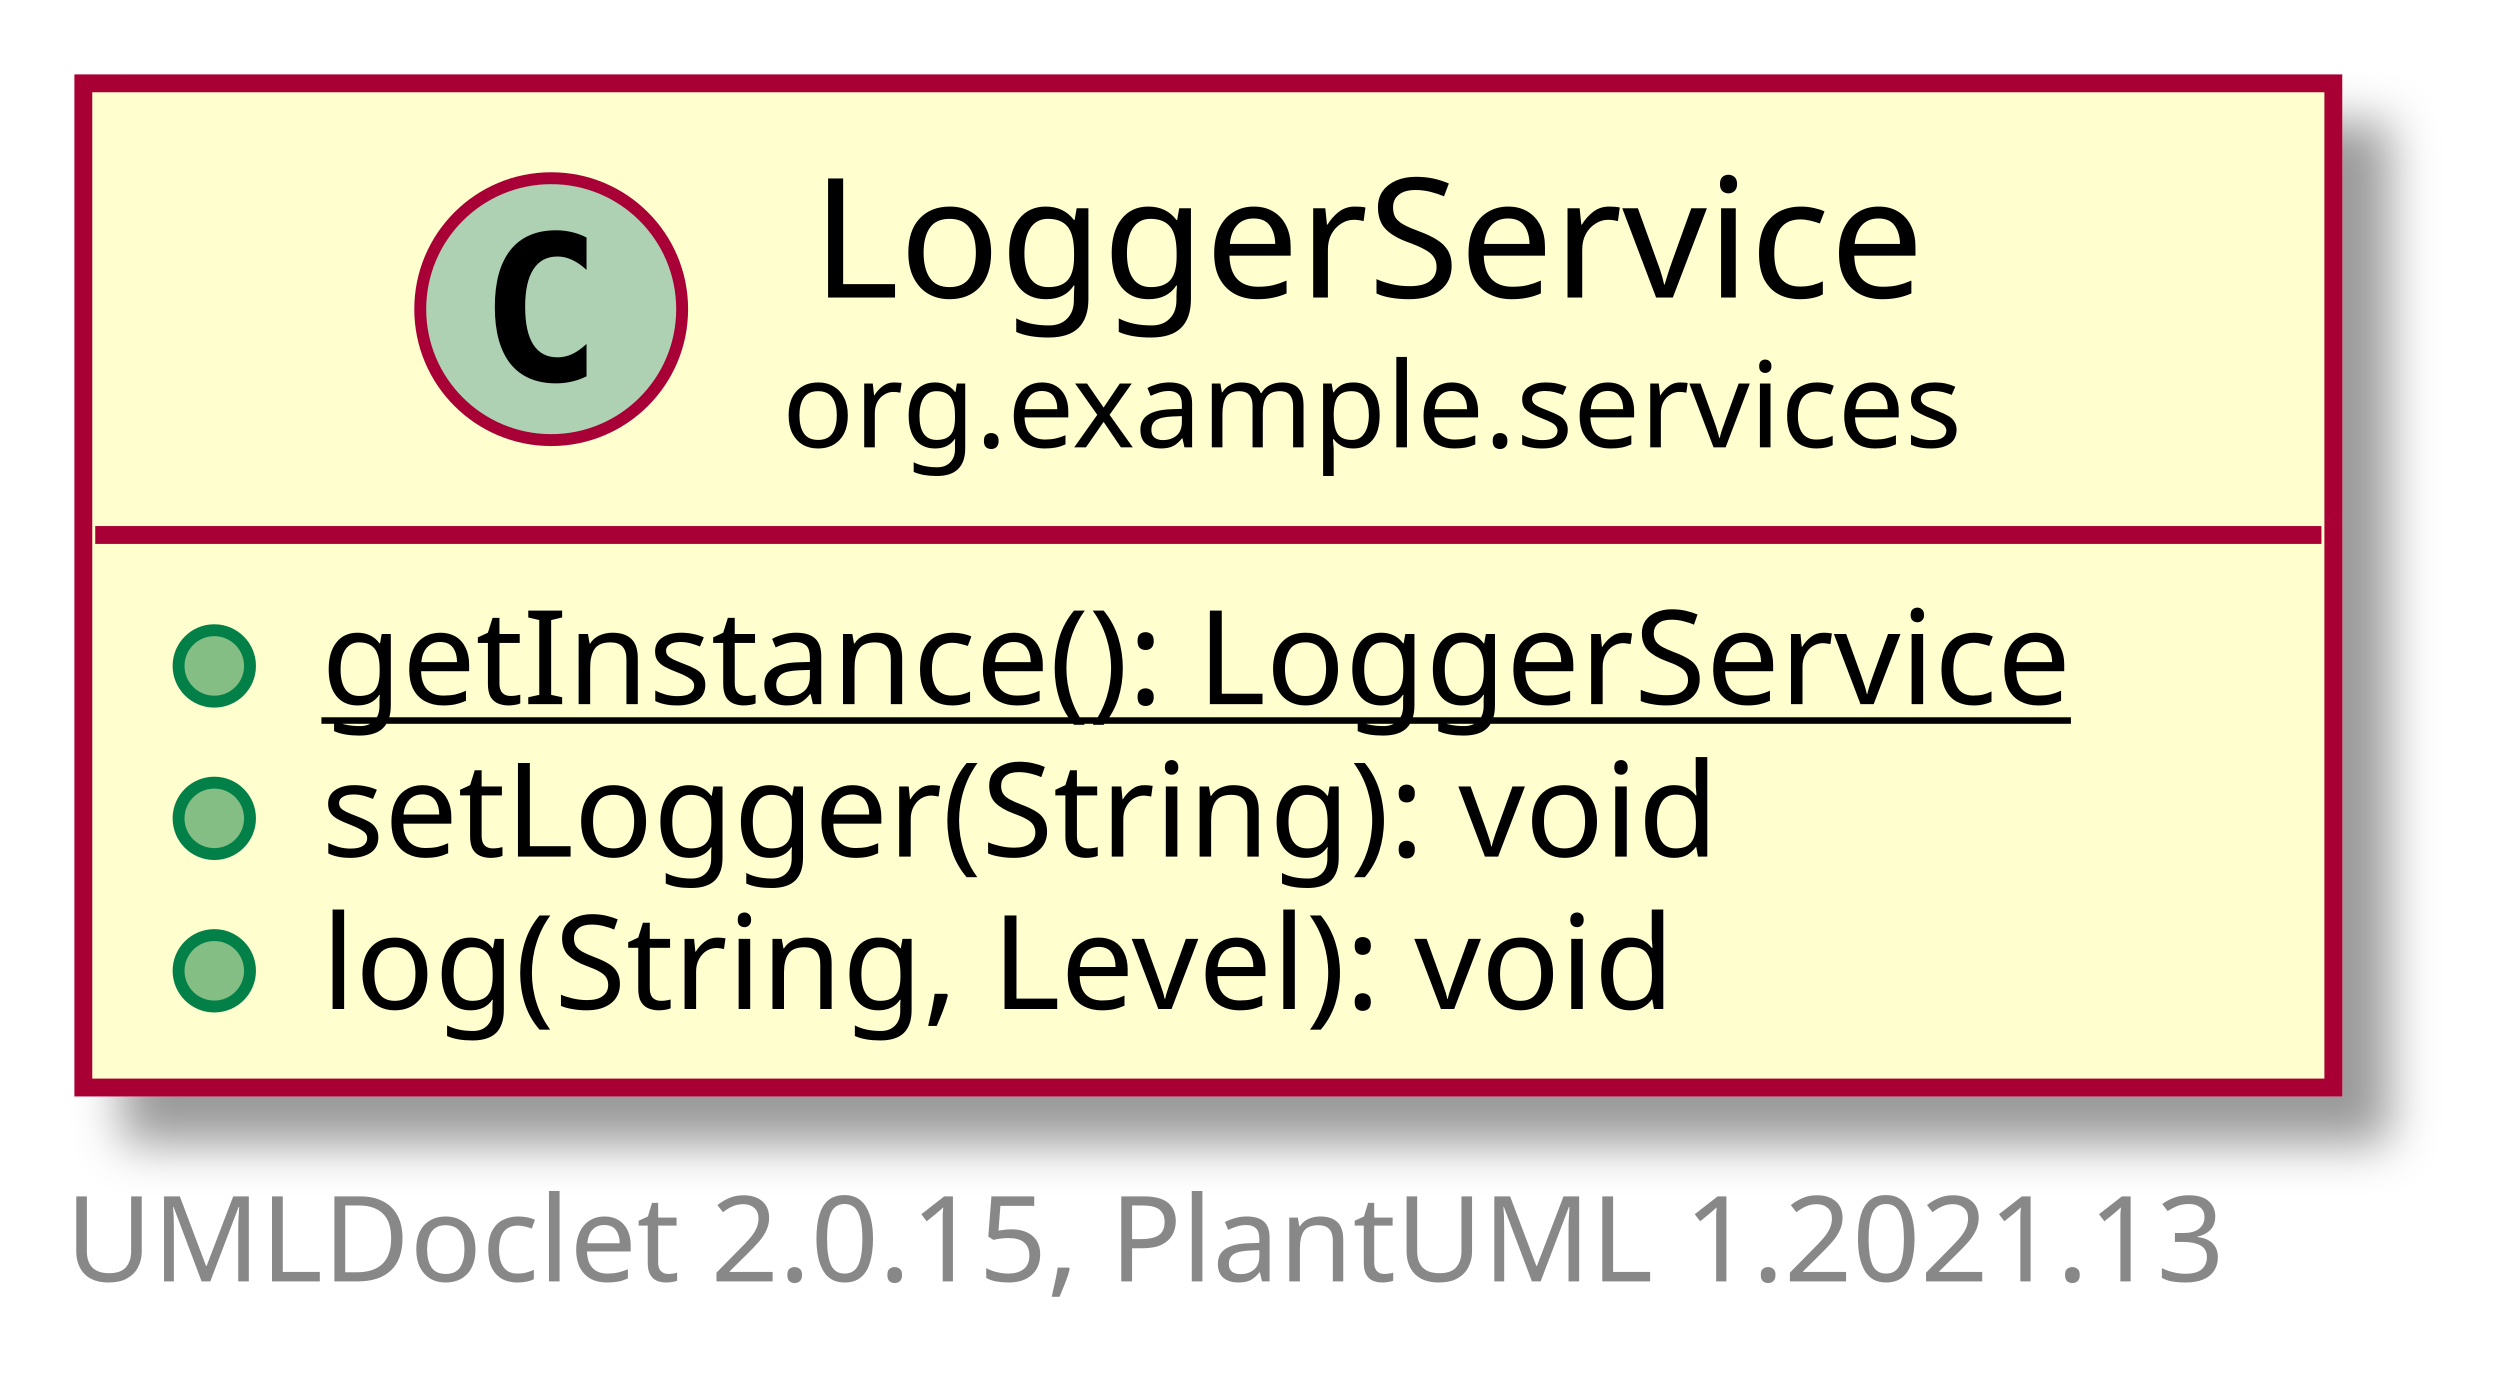
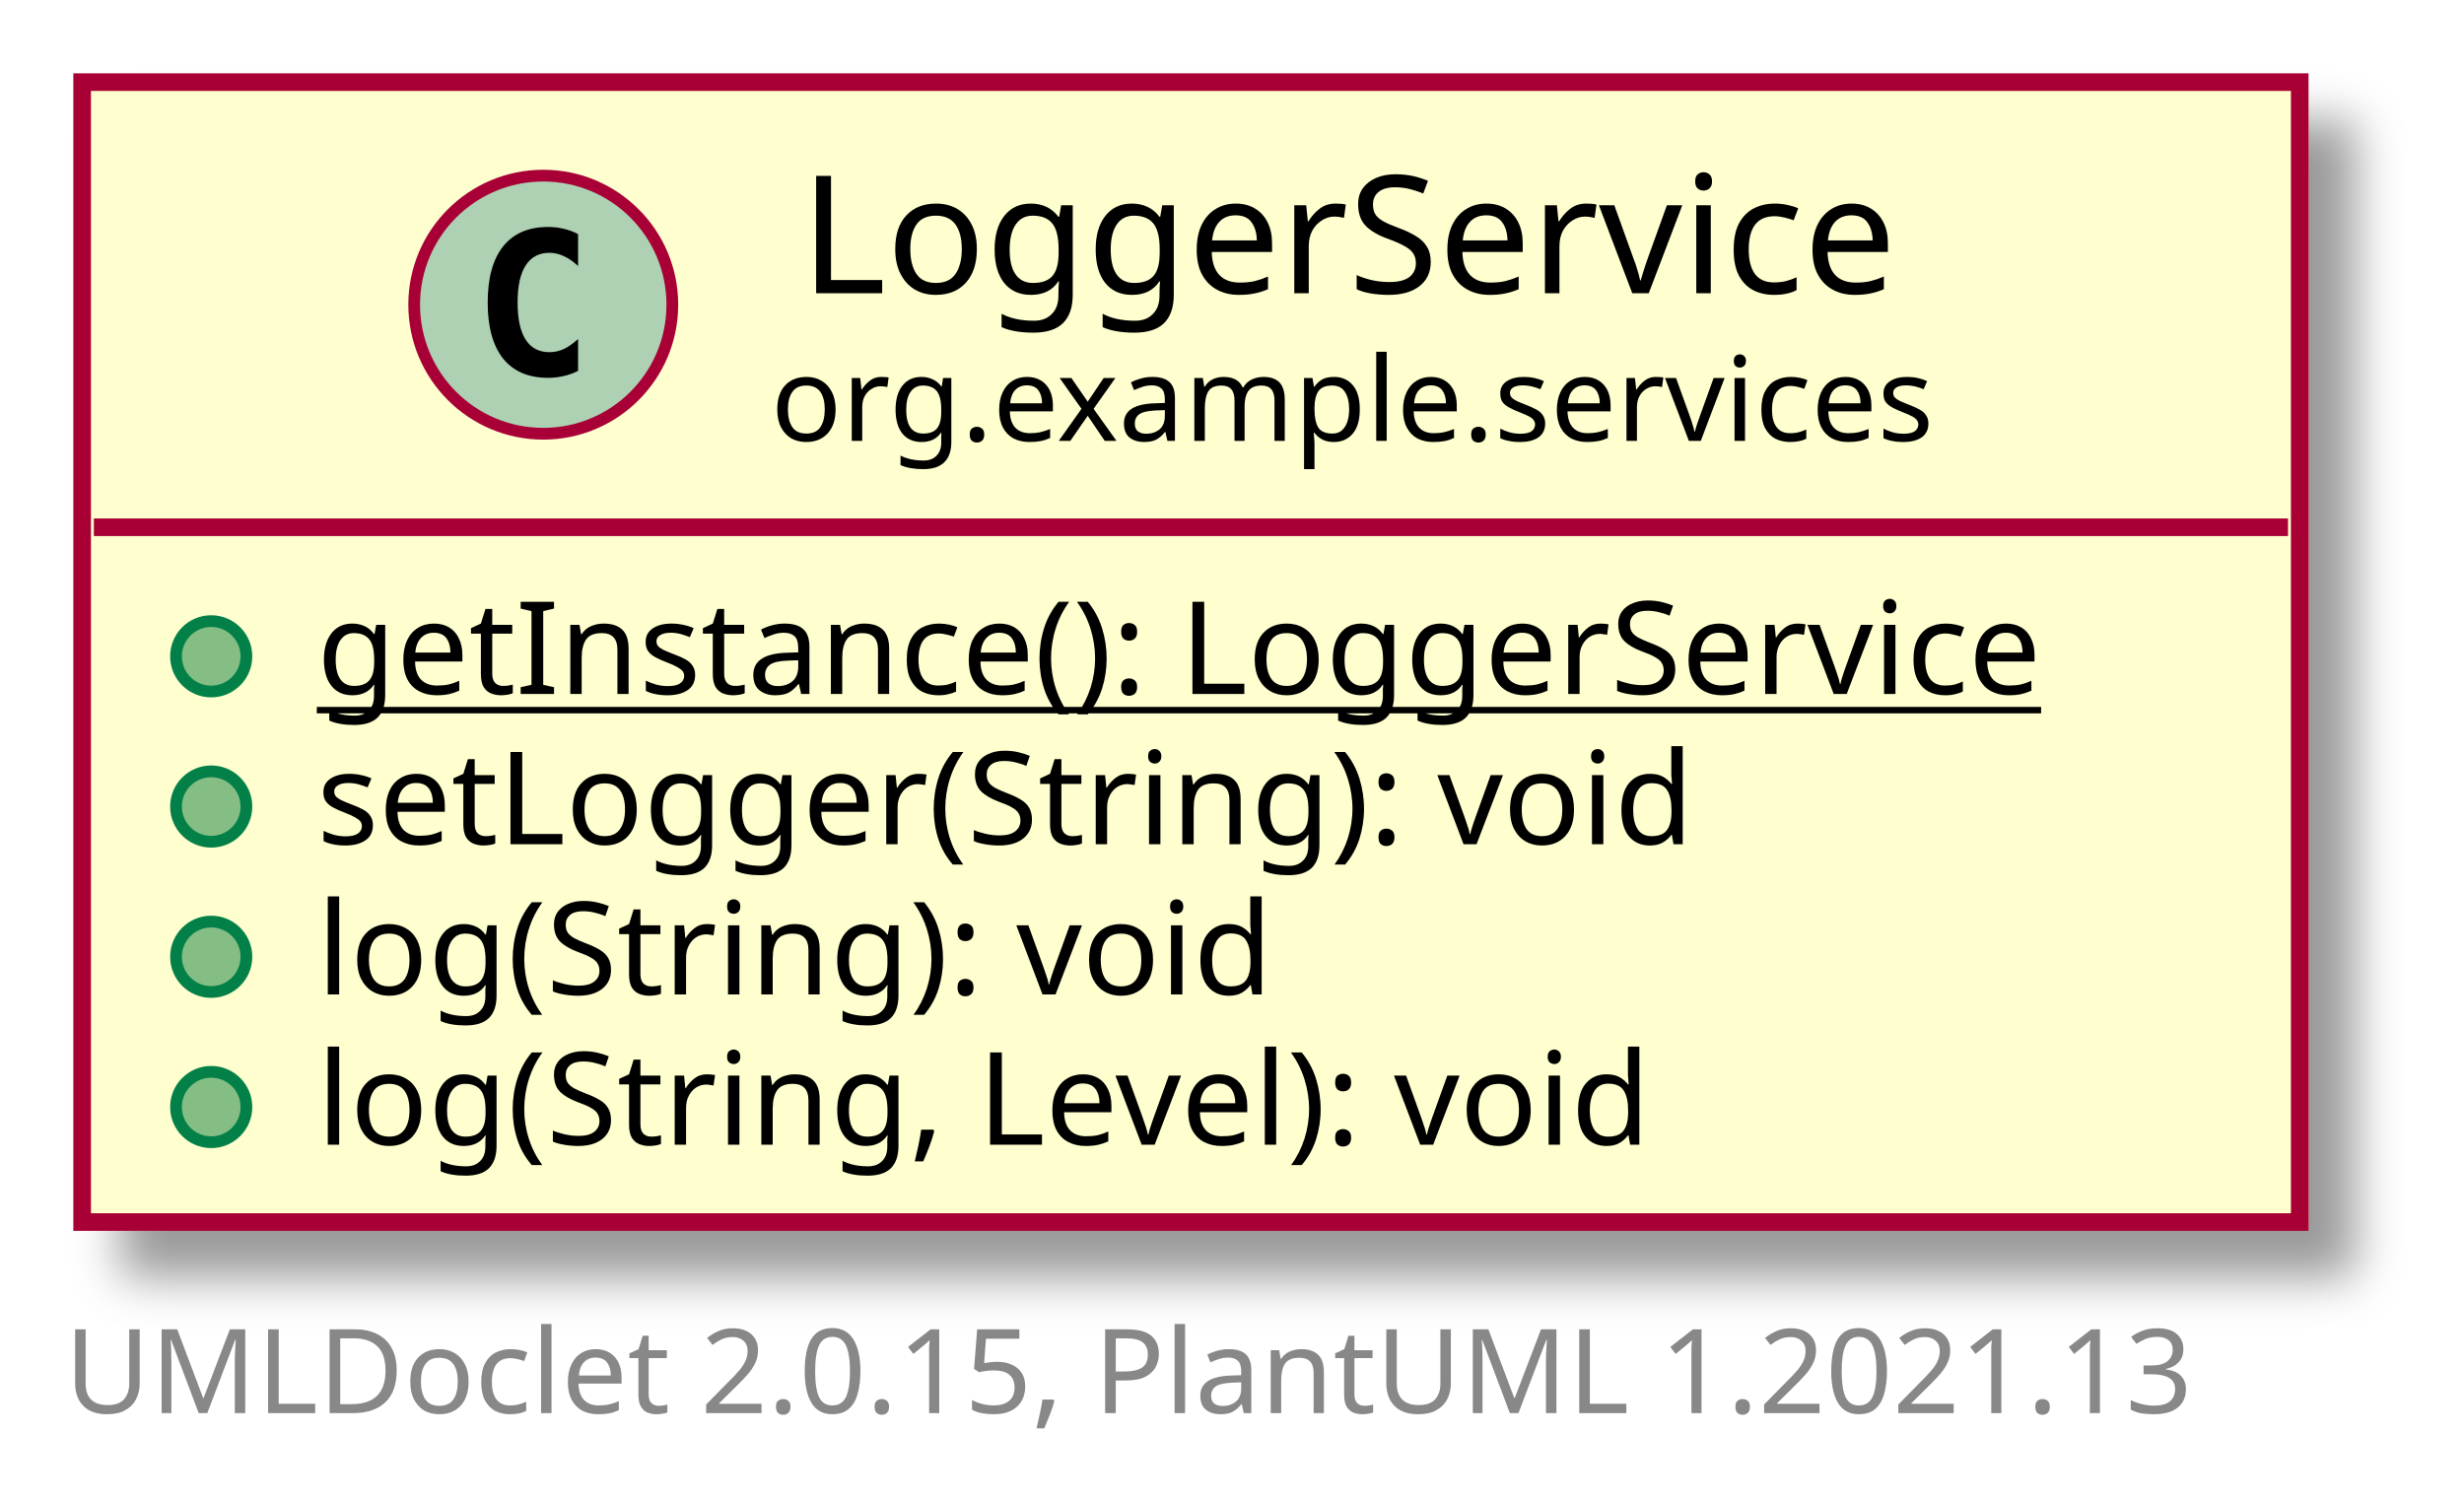
- <svg xmlns="http://www.w3.org/2000/svg" xmlns:xlink="http://www.w3.org/1999/xlink" contentScriptType="application/ecmascript" contentStyleType="text/css" height="116px" preserveAspectRatio="none" style="width:210px;height:116px;background:#FFFFFF;" version="1.1" viewBox="0 0 210 116" width="210px" zoomAndPan="magnify">
+ <svg xmlns="http://www.w3.org/2000/svg" xmlns:xlink="http://www.w3.org/1999/xlink" contentScriptType="application/ecmascript" contentStyleType="text/css" height="128px" preserveAspectRatio="none" style="width:210px;height:128px;background:#FFFFFF;" version="1.1" viewBox="0 0 210 128" width="210px" zoomAndPan="magnify">
  <defs>
-     <filter height="300%" id="f18ub3kuwofnri" width="300%" x="-1" y="-1">
+     <filter height="300%" id="fz45xn6kerv8y" width="300%" x="-1" y="-1">
      <feGaussianBlur result="blurOut" stdDeviation="2.0" />
      <feColorMatrix in="blurOut" result="blurOut2" type="matrix" values="0 0 0 0 0 0 0 0 0 0 0 0 0 0 0 0 0 0 .4 0" />
      <feOffset dx="4.0" dy="4.0" in="blurOut2" result="blurOut3" />
      <feBlend in="SourceGraphic" in2="blurOut3" mode="normal" />
    </filter>
  </defs>
  <g>
    <a href="LoggerService.html" target="_top" title="LoggerService.html" xlink:actuate="onRequest" xlink:href="LoggerService.html" xlink:show="new" xlink:title="LoggerService.html" xlink:type="simple">
-       <rect codeLine="5" fill="#FEFECE" filter="url(#f18ub3kuwofnri)" height="84.352" id="org.example.services.LoggerService" style="stroke:#A80036;stroke-width:1.5;" width="189" x="7" y="7" />
+       <rect codeLine="5" fill="#FEFECE" filter="url(#fz45xn6kerv8y)" height="97.156" id="org.example.services.LoggerService" style="stroke:#A80036;stroke-width:1.5;" width="189" x="7" y="7" />
      <ellipse cx="46.3" cy="25.969" fill="#ADD1B2" rx="11" ry="11" style="stroke:#A80036;stroke-width:1.0;" />
      <path d="M49.269,31.609 Q48.691,31.906 48.05,32.047 Q47.409,32.203 46.706,32.203 Q44.206,32.203 42.878,30.562 Q41.566,28.906 41.566,25.781 Q41.566,22.656 42.878,21 Q44.206,19.344 46.706,19.344 Q47.409,19.344 48.05,19.5 Q48.706,19.656 49.269,19.953 L49.269,22.672 Q48.644,22.094 48.05,21.828 Q47.456,21.547 46.831,21.547 Q45.487,21.547 44.8,22.625 Q44.112,23.688 44.112,25.781 Q44.112,27.875 44.8,28.953 Q45.487,30.016 46.831,30.016 Q47.456,30.016 48.05,29.75 Q48.644,29.469 49.269,28.891 L49.269,31.609 Z " fill="#000000" />
      <text fill="#000000" font-family="sans-serif" font-size="14" lengthAdjust="spacing" textLength="98" x="68.2" y="24.995">LoggerService</text>
      <text fill="#000000" font-family="sans-serif" font-size="10" lengthAdjust="spacing" textLength="103" x="65.7" y="37.579">org.example.services</text>
      <line style="stroke:#A80036;stroke-width:1.5;" x1="8" x2="195" y1="44.938" y2="44.938" />
      <ellipse cx="18" cy="55.938" fill="#84BE84" rx="3" ry="3" style="stroke:#038048;stroke-width:1.0;" />
      <text fill="#000000" font-family="sans-serif" font-size="11" lengthAdjust="spacing" text-decoration="underline" textLength="163" x="27" y="59.148">getInstance(): LoggerService</text>
      <ellipse cx="18" cy="68.742" fill="#84BE84" rx="3" ry="3" style="stroke:#038048;stroke-width:1.0;" />
      <text fill="#000000" font-family="sans-serif" font-size="11" lengthAdjust="spacing" textLength="130" x="27" y="71.953">setLogger(String): void</text>
      <ellipse cx="18" cy="81.547" fill="#84BE84" rx="3" ry="3" style="stroke:#038048;stroke-width:1.0;" />
-       <text fill="#000000" font-family="sans-serif" font-size="11" lengthAdjust="spacing" textLength="127" x="27" y="84.757">log(String, Level): void</text>
+       <text fill="#000000" font-family="sans-serif" font-size="11" lengthAdjust="spacing" textLength="90" x="27" y="84.757">log(String): void</text>
+       <ellipse cx="18" cy="94.352" fill="#84BE84" rx="3" ry="3" style="stroke:#038048;stroke-width:1.0;" />
+       <text fill="#000000" font-family="sans-serif" font-size="11" lengthAdjust="spacing" textLength="127" x="27" y="97.562">log(String, Level): void</text>
    </a>
-     <text fill="#888888" font-family="sans-serif" font-size="10" lengthAdjust="spacing" textLength="192" x="5.5" y="107.634">UMLDoclet 2.0.15, PlantUML 1.2021.13</text>
+     <text fill="#888888" font-family="sans-serif" font-size="10" lengthAdjust="spacing" textLength="192" x="5.5" y="120.439">UMLDoclet 2.0.15, PlantUML 1.2021.13</text>
  </g>
</svg>
